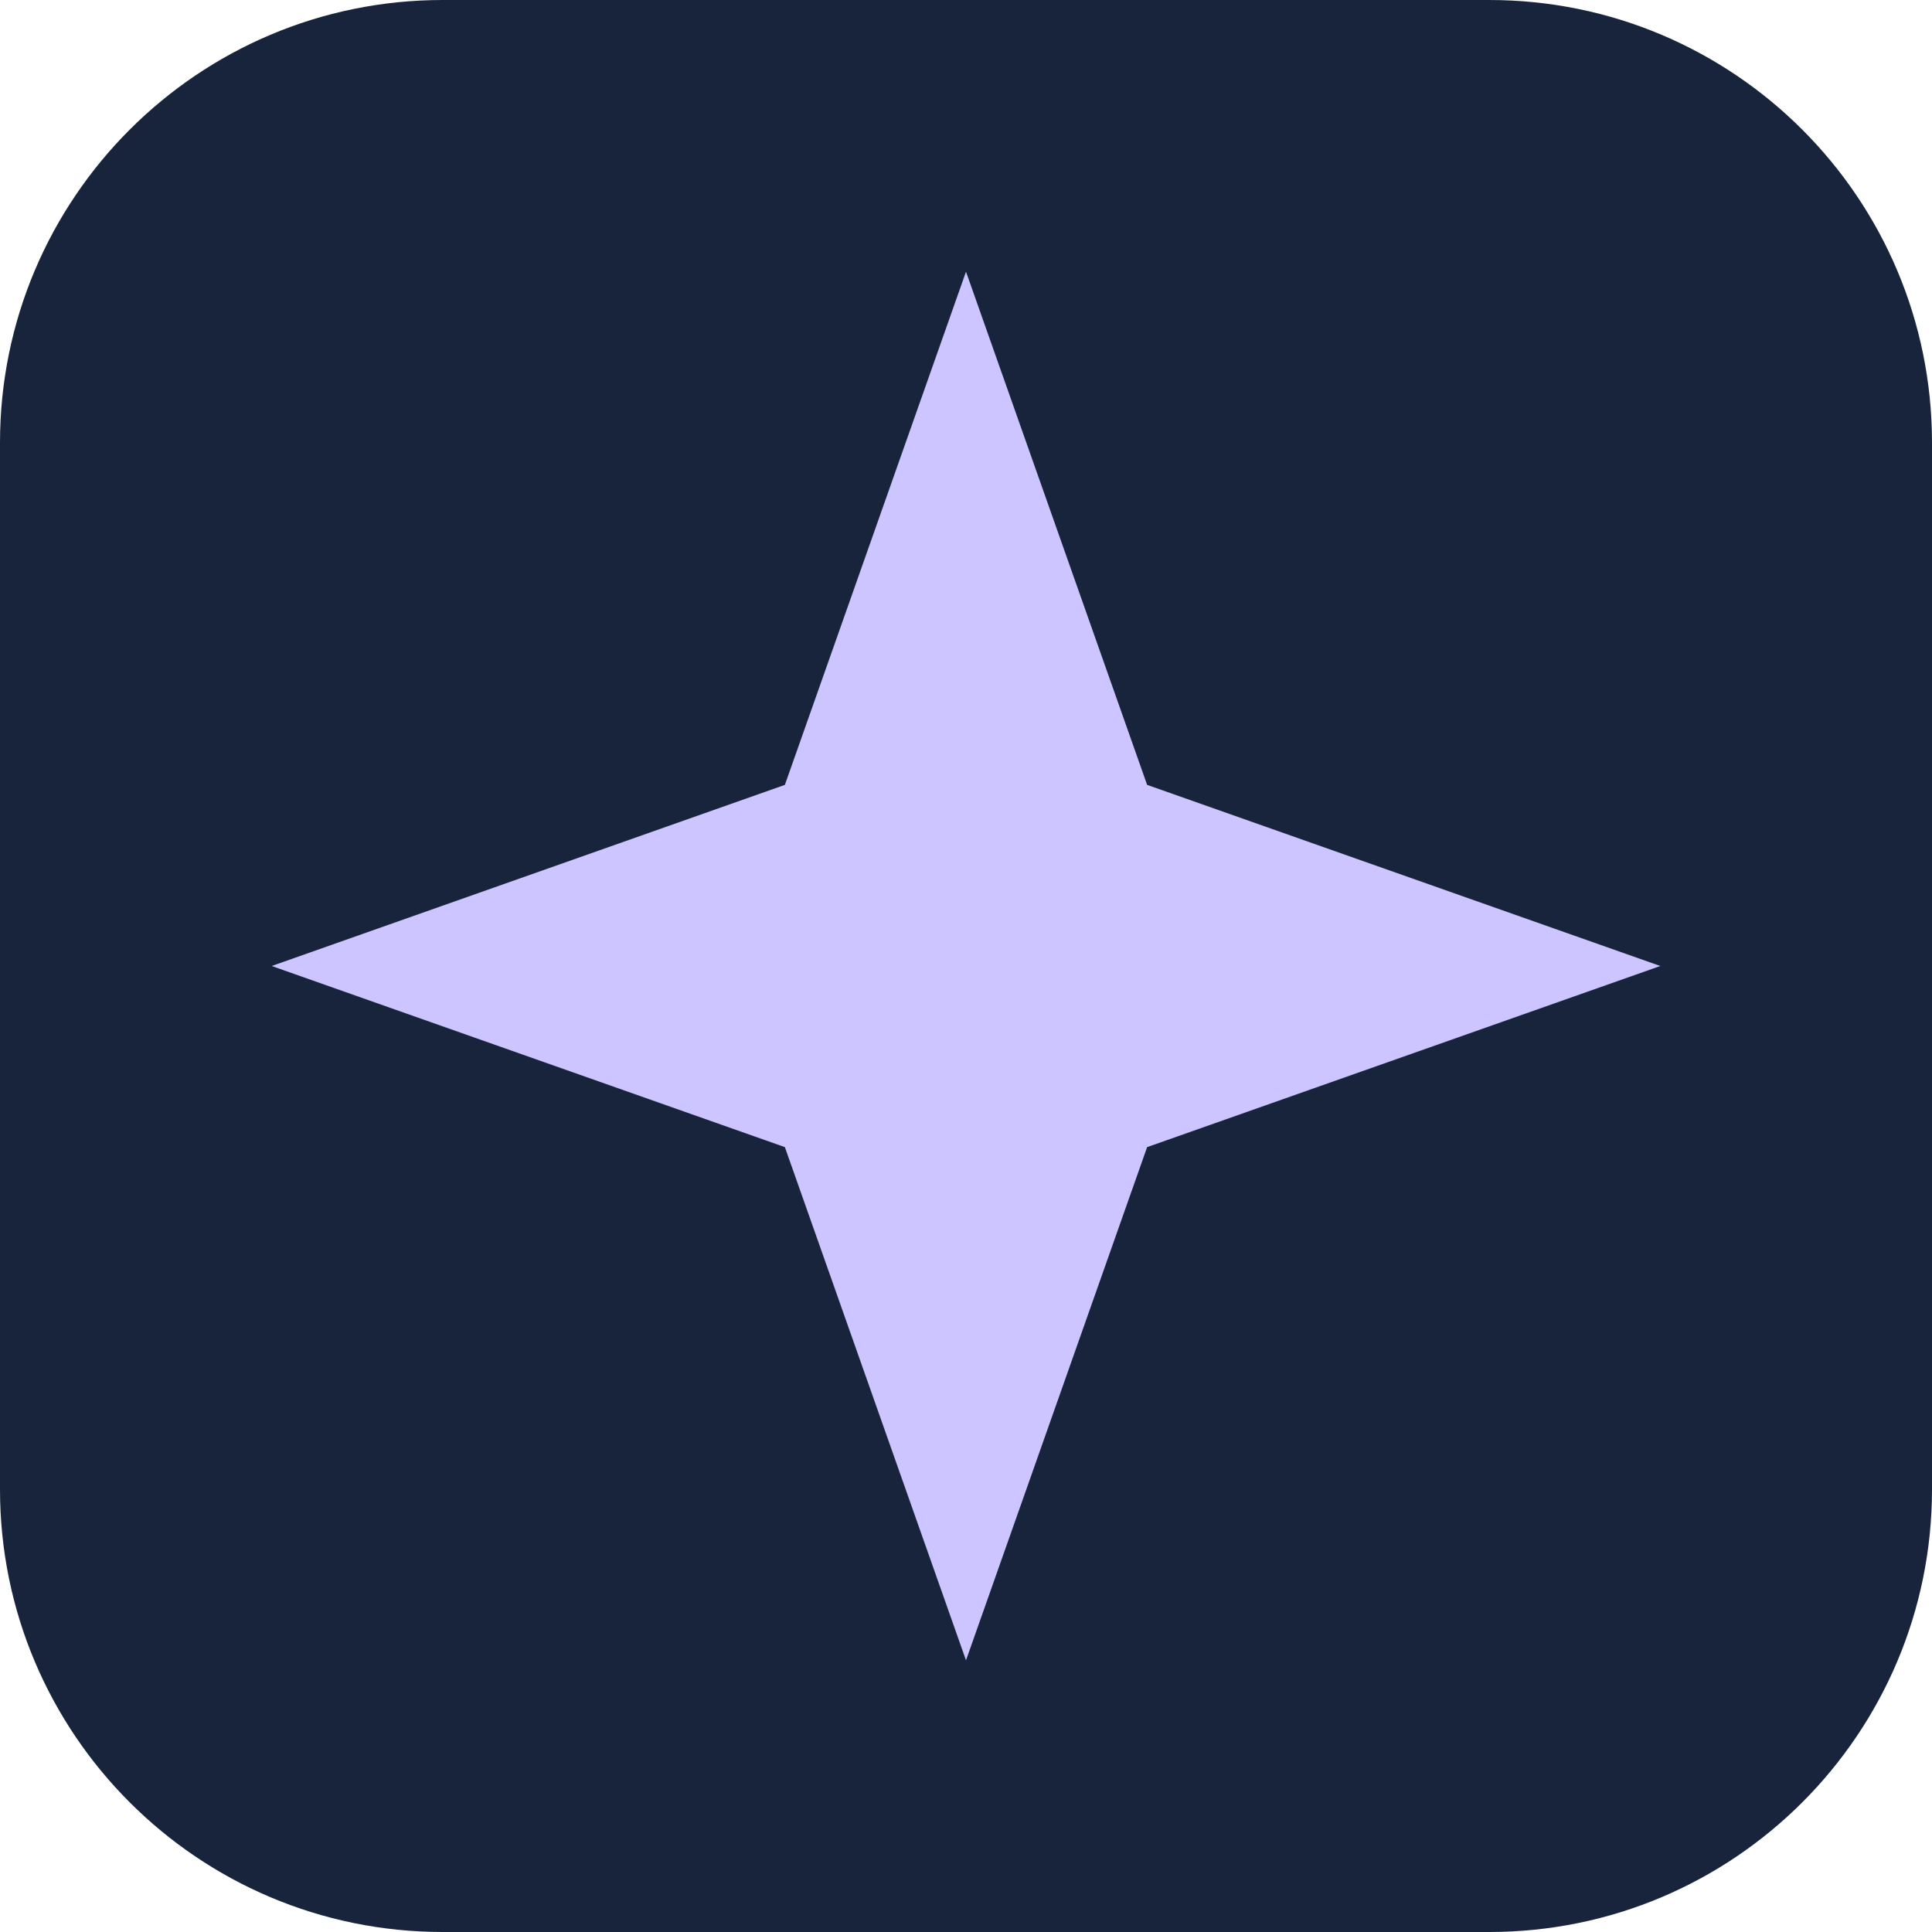
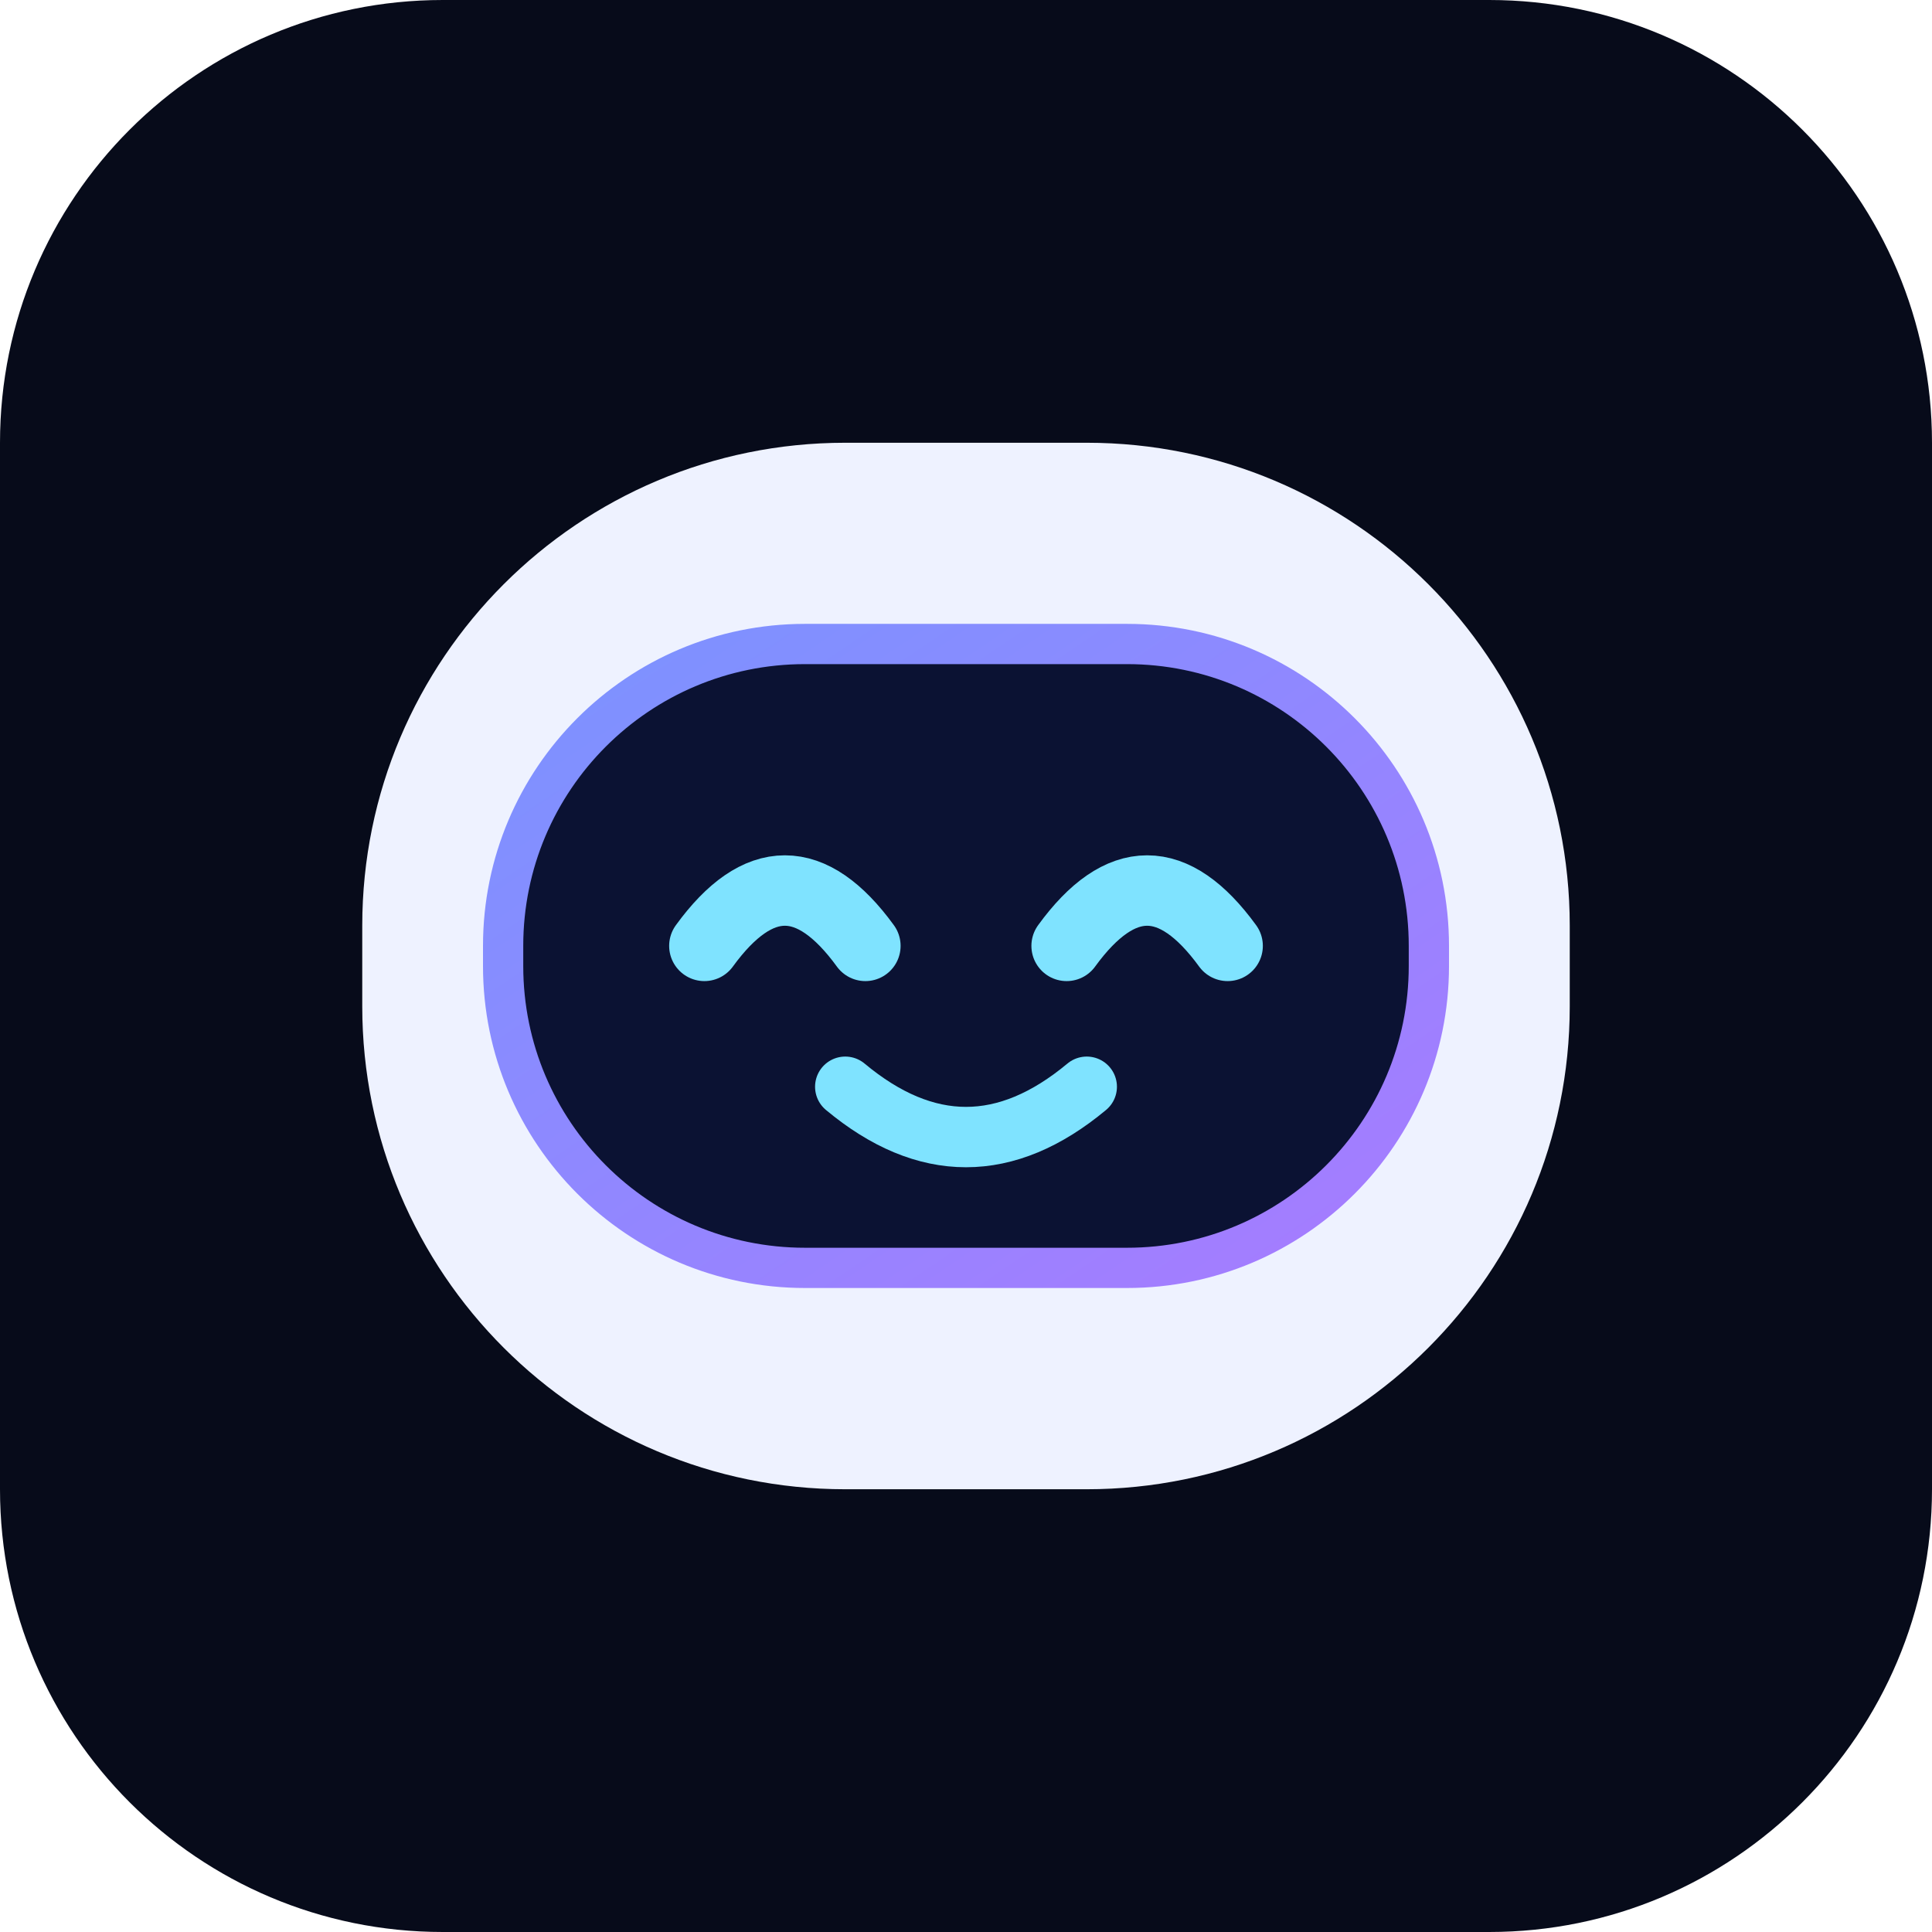
<svg xmlns="http://www.w3.org/2000/svg" viewBox="0 0 192 192">
-   <rect width="192" height="192" rx="44" fill="#18243c" />
-   <path d="m96 27 18 51 51 18-51 18-18 51-18-51-51-18 51-18Z" fill="#ccc5ff" />
+   <defs>
+     <linearGradient id="g" x1="0" y1="0" x2="1" y2="1">
+       <stop offset="0" stop-color="#7b93ff" />
+       <stop offset="1" stop-color="#a77bff" />
+     </linearGradient>
+   </defs>
+   <rect width="192" height="192" rx="44" fill="#070b1a" />
+   <rect x="36" y="44" width="120" height="104" rx="48" fill="#eef2ff" />
+   <rect x="50" y="64" width="92" height="62" rx="30" fill="#0b1233" stroke="url(#g)" stroke-width="4" />
+   <path d="M70 94q8-11 16 0M106 94q8-11 16 0" fill="none" stroke="#7fe3ff" stroke-width="7" stroke-linecap="round" />
+   <path d="M84 108q12 10 24 0" fill="none" stroke="#7fe3ff" stroke-width="6" stroke-linecap="round" />
</svg>
